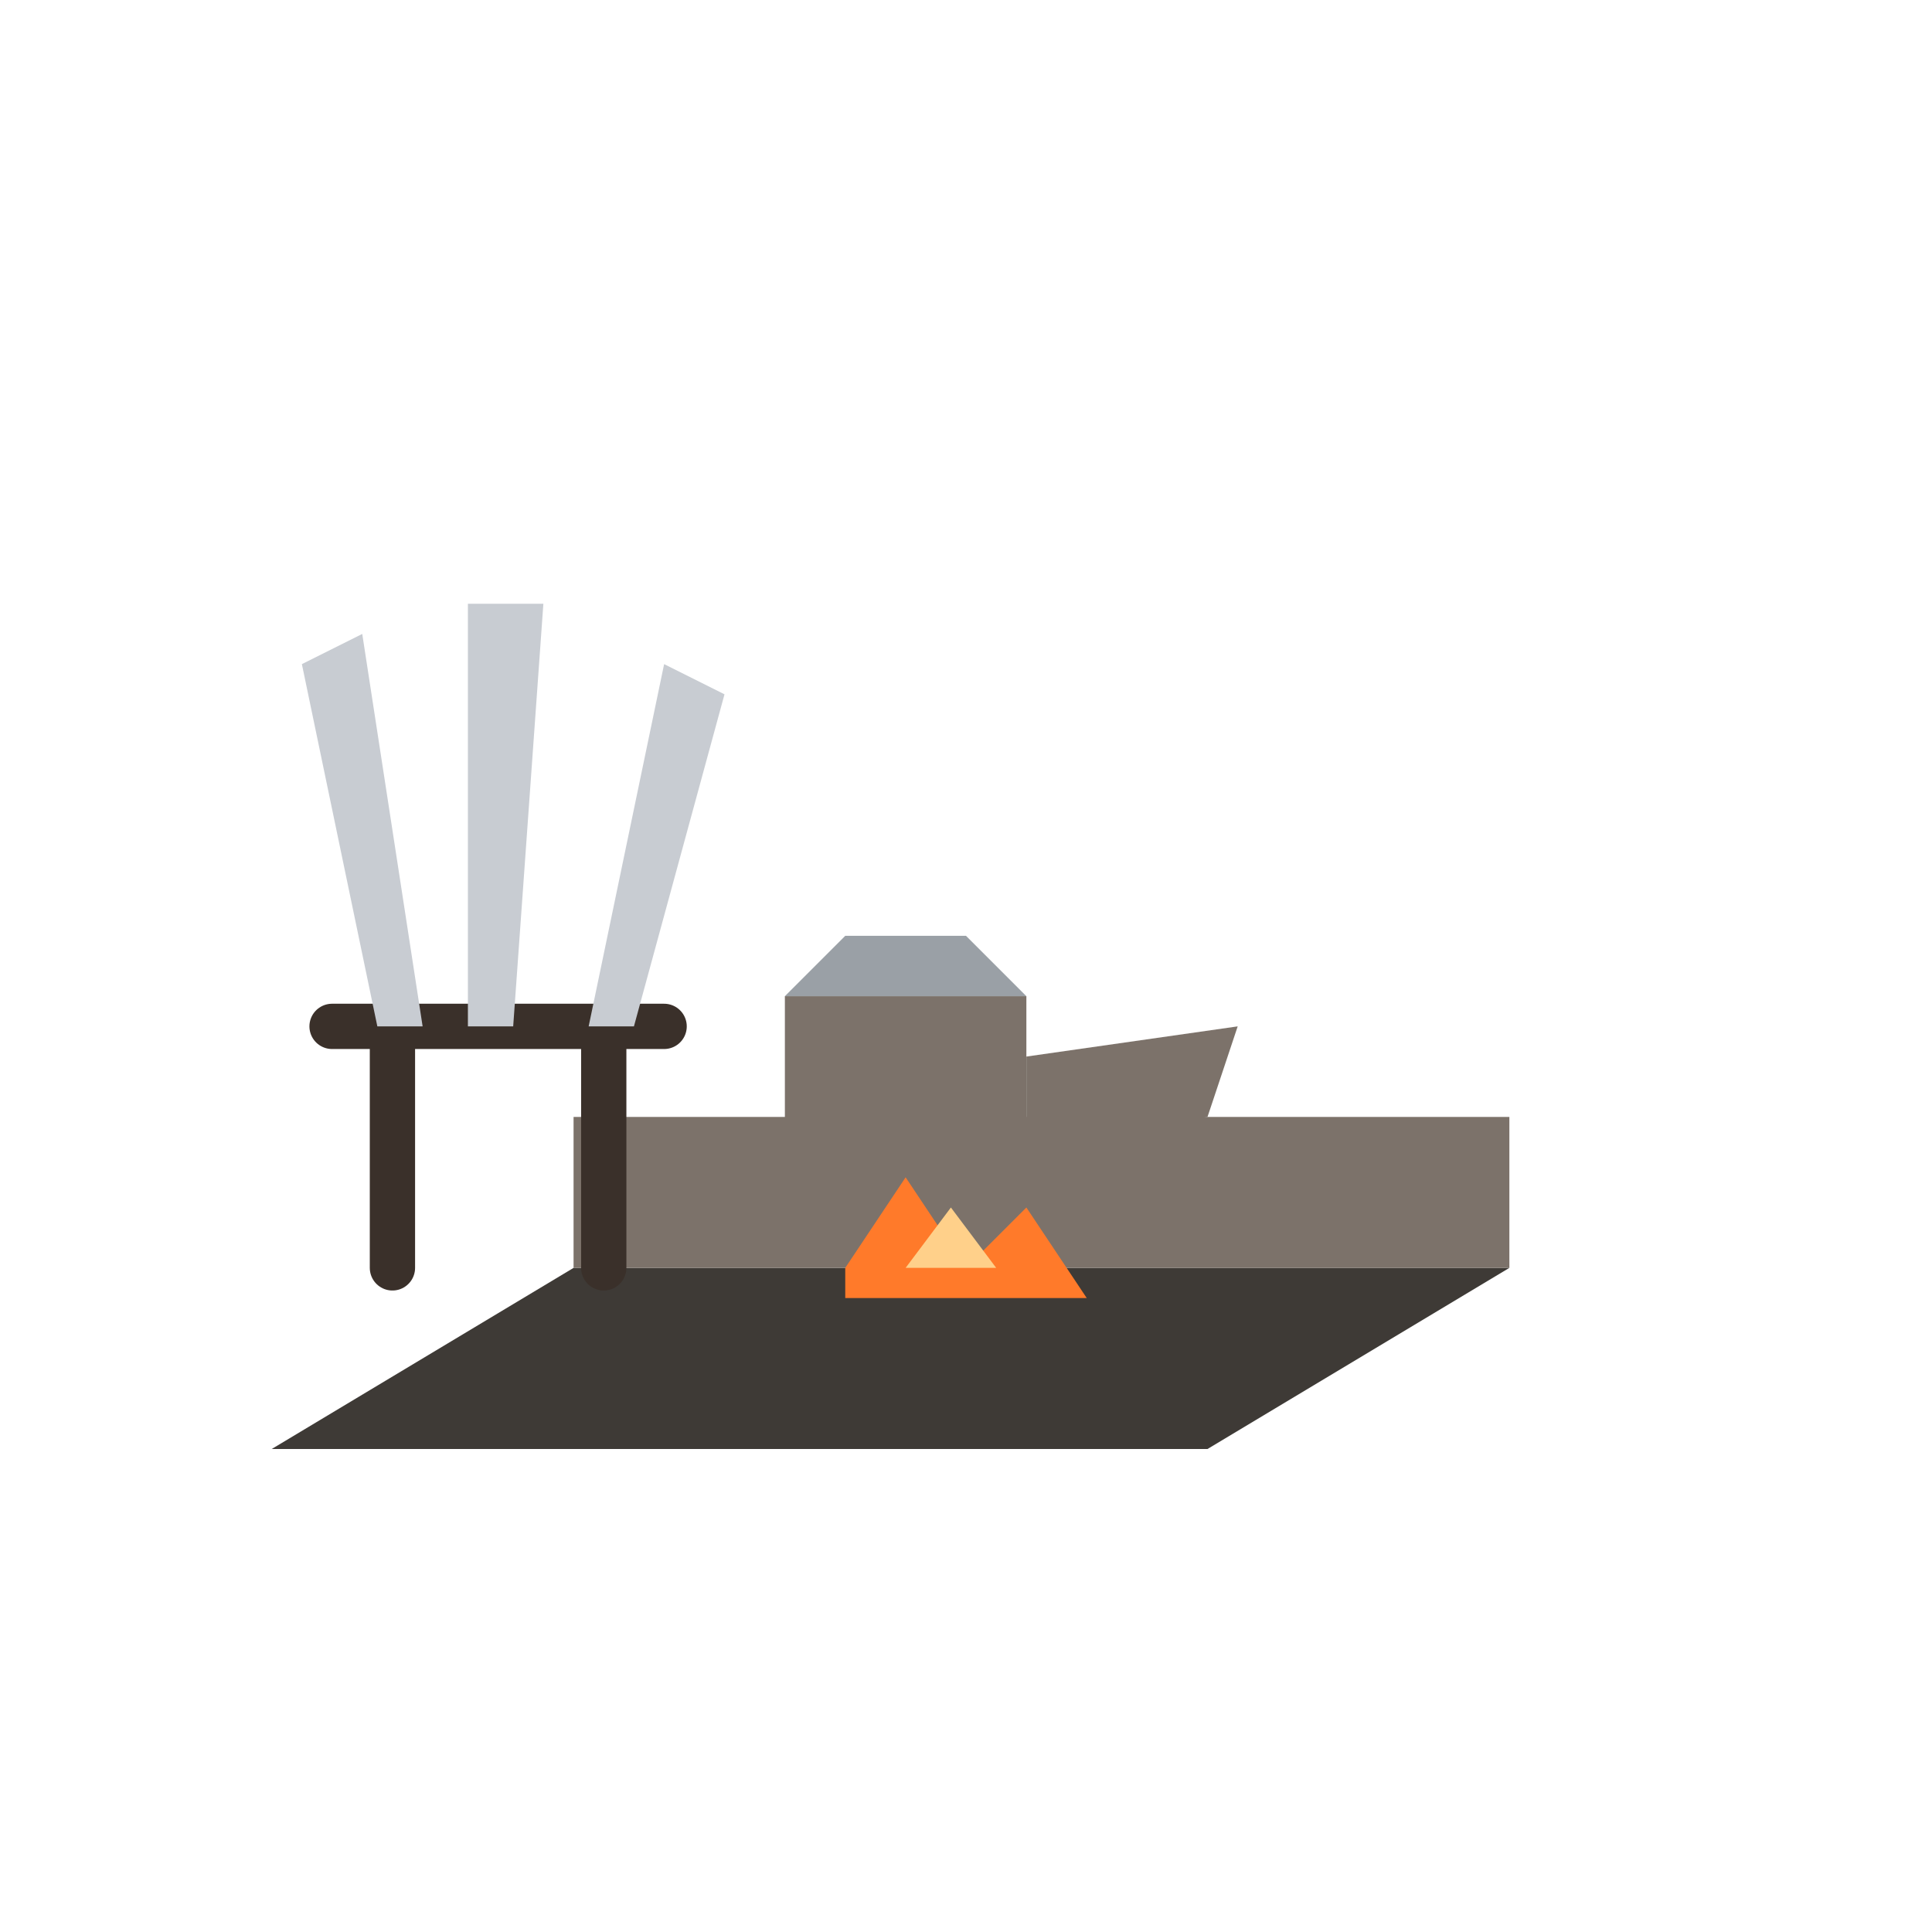
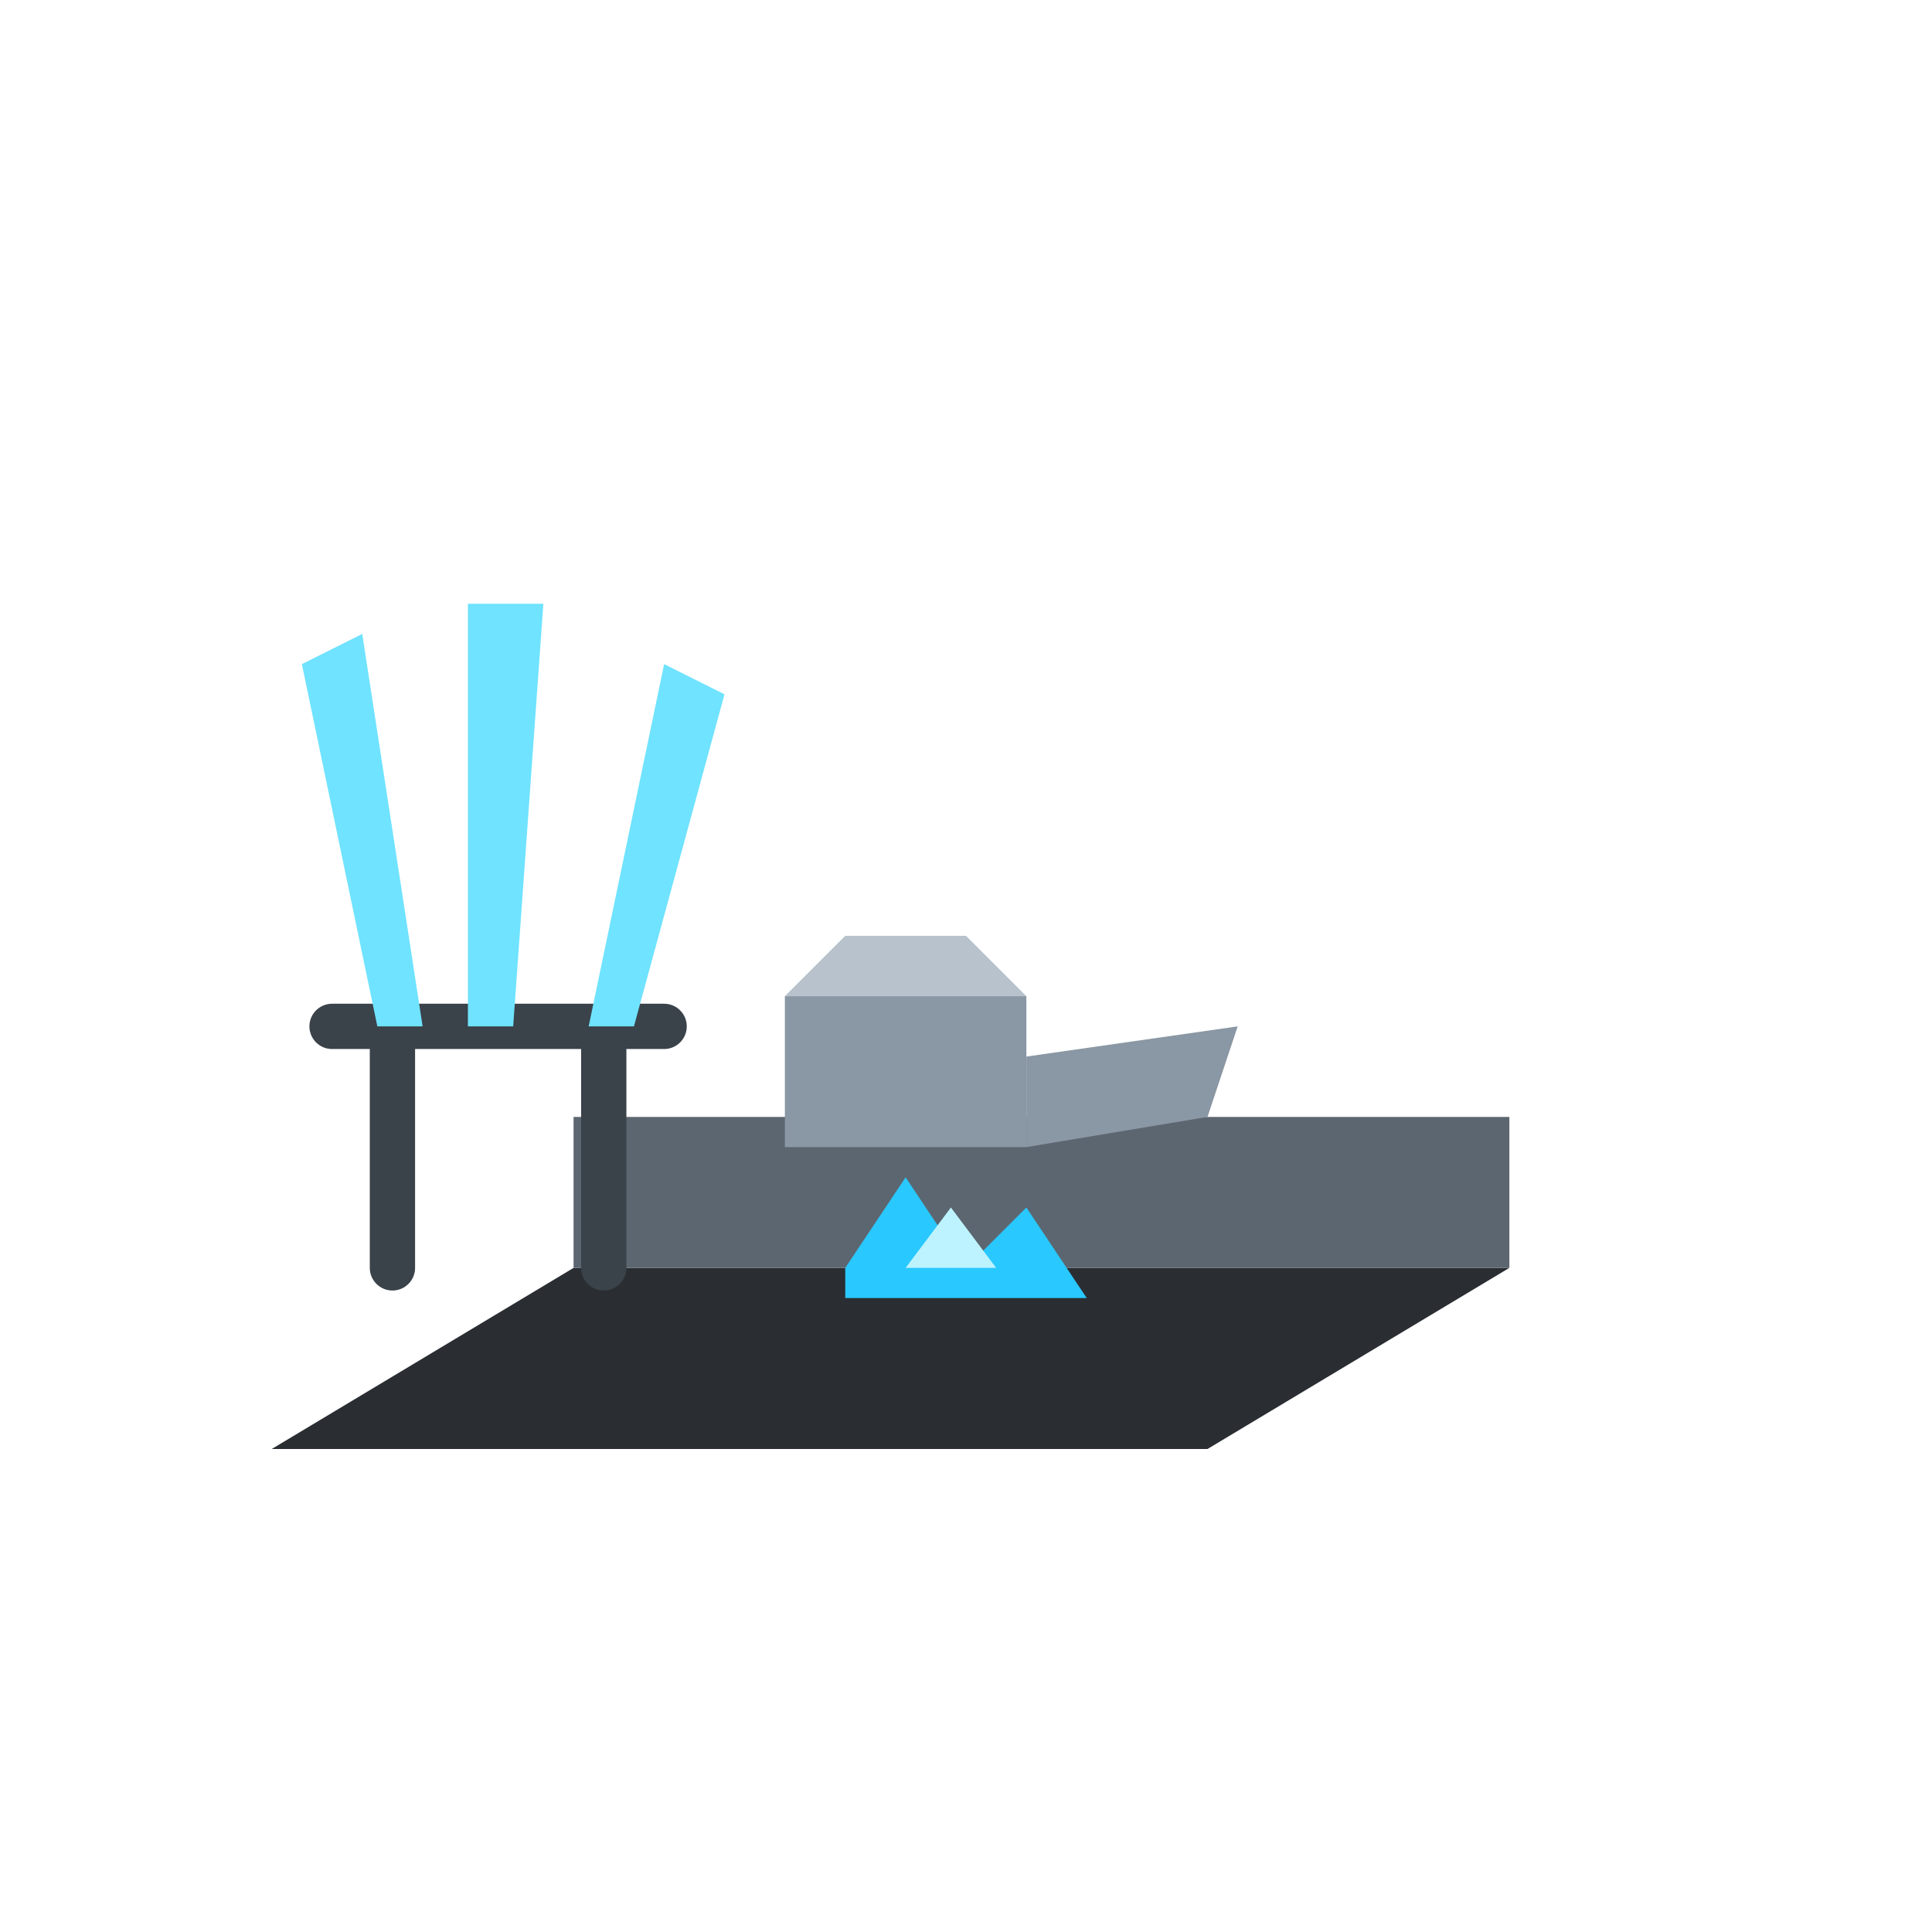
<svg xmlns="http://www.w3.org/2000/svg" width="128" height="128" viewBox="0 0 128 128" fill="none">
-   <path d="M18 96L38 84H100L80 96H18Z" fill="#3E3A36" />
-   <path d="M38 84V74H100V84H38Z" fill="#7C726A" />
-   <path d="M52 76V66H68V76H52Z" fill="#7C726A" />
-   <path d="M68 70L82 68L80 74L68 76V70Z" fill="#7C726A" />
-   <path d="M52 66H68L64 62H56L52 66Z" fill="#9AA0A6" />
-   <path d="M56 84L60 78L64 84L68 80L72 86H56Z" fill="#FF7A2A" />
-   <path d="M60 84L63 80L66 84H60Z" fill="#FFD08A" />
-   <path d="M26 84V68" stroke="#3A302A" stroke-width="3" stroke-linecap="round" />
-   <path d="M40 84V68" stroke="#3A302A" stroke-width="3" stroke-linecap="round" />
-   <path d="M22 68L44 68" stroke="#3A302A" stroke-width="3" stroke-linecap="round" />
-   <path d="M25 68L20 44L24 42L28 68H25Z" fill="#C8CCD2" />
-   <path d="M31 68L31 40L36 40L34 68H31Z" fill="#C8CCD2" />
-   <path d="M39 68L44 44L48 46L42 68H39Z" fill="#C8CCD2" />
+   <path d="M18 96L38 84H100L80 96H18Z" fill="#2A2E33" />
+   <path d="M38 84V74H100V84H38Z" fill="#5C6670" />
+   <path d="M52 76V66H68V76H52Z" fill="#8A97A4" />
+   <path d="M68 70L82 68L80 74L68 76V70Z" fill="#8A97A4" />
+   <path d="M52 66H68L64 62H56L52 66Z" fill="#B7C2CC" />
+   <path d="M56 84L60 78L64 84L68 80L72 86H56Z" fill="#29C8FF" />
+   <path d="M60 84L63 80L66 84H60Z" fill="#BDF3FF" />
+   <path d="M26 84V68" stroke="#3A424A" stroke-width="3" stroke-linecap="round" />
+   <path d="M40 84V68" stroke="#3A424A" stroke-width="3" stroke-linecap="round" />
+   <path d="M22 68L44 68" stroke="#3A424A" stroke-width="3" stroke-linecap="round" />
+   <path d="M25 68L20 44L24 42L28 68H25Z" fill="#6FE3FF" />
+   <path d="M31 68L31 40L36 40L34 68H31Z" fill="#6FE3FF" />
+   <path d="M39 68L44 44L48 46L42 68H39Z" fill="#6FE3FF" />
</svg>
